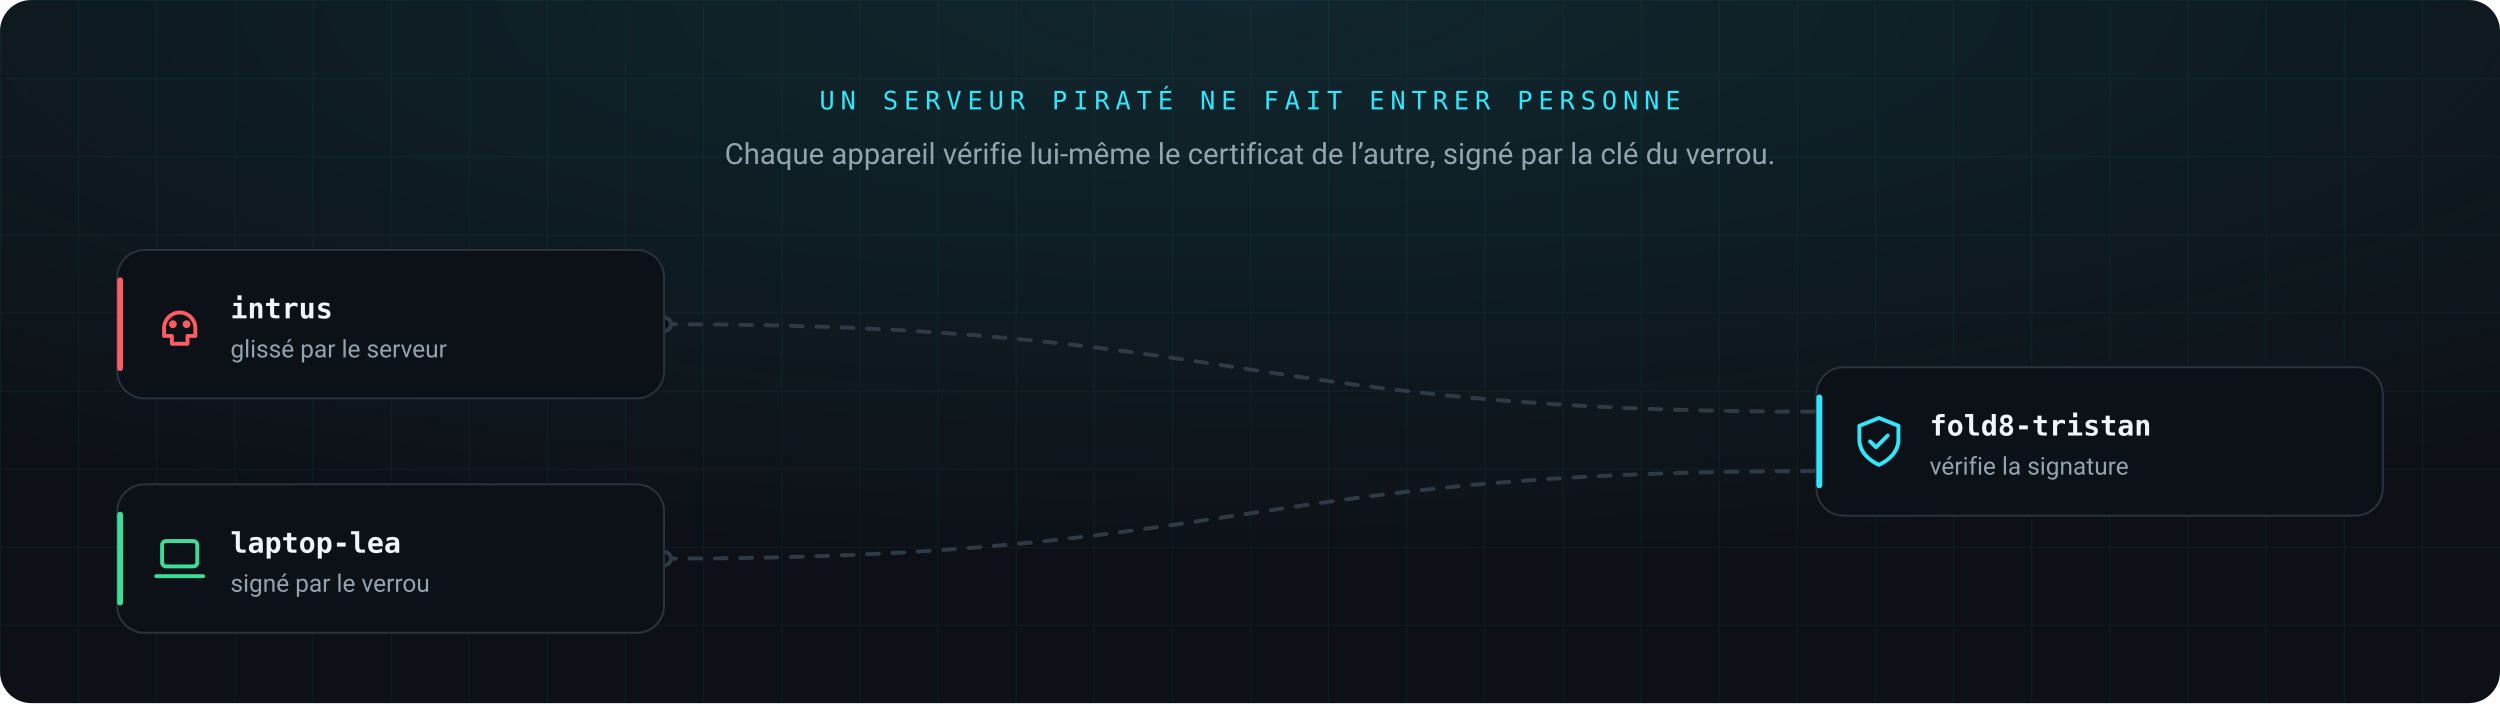
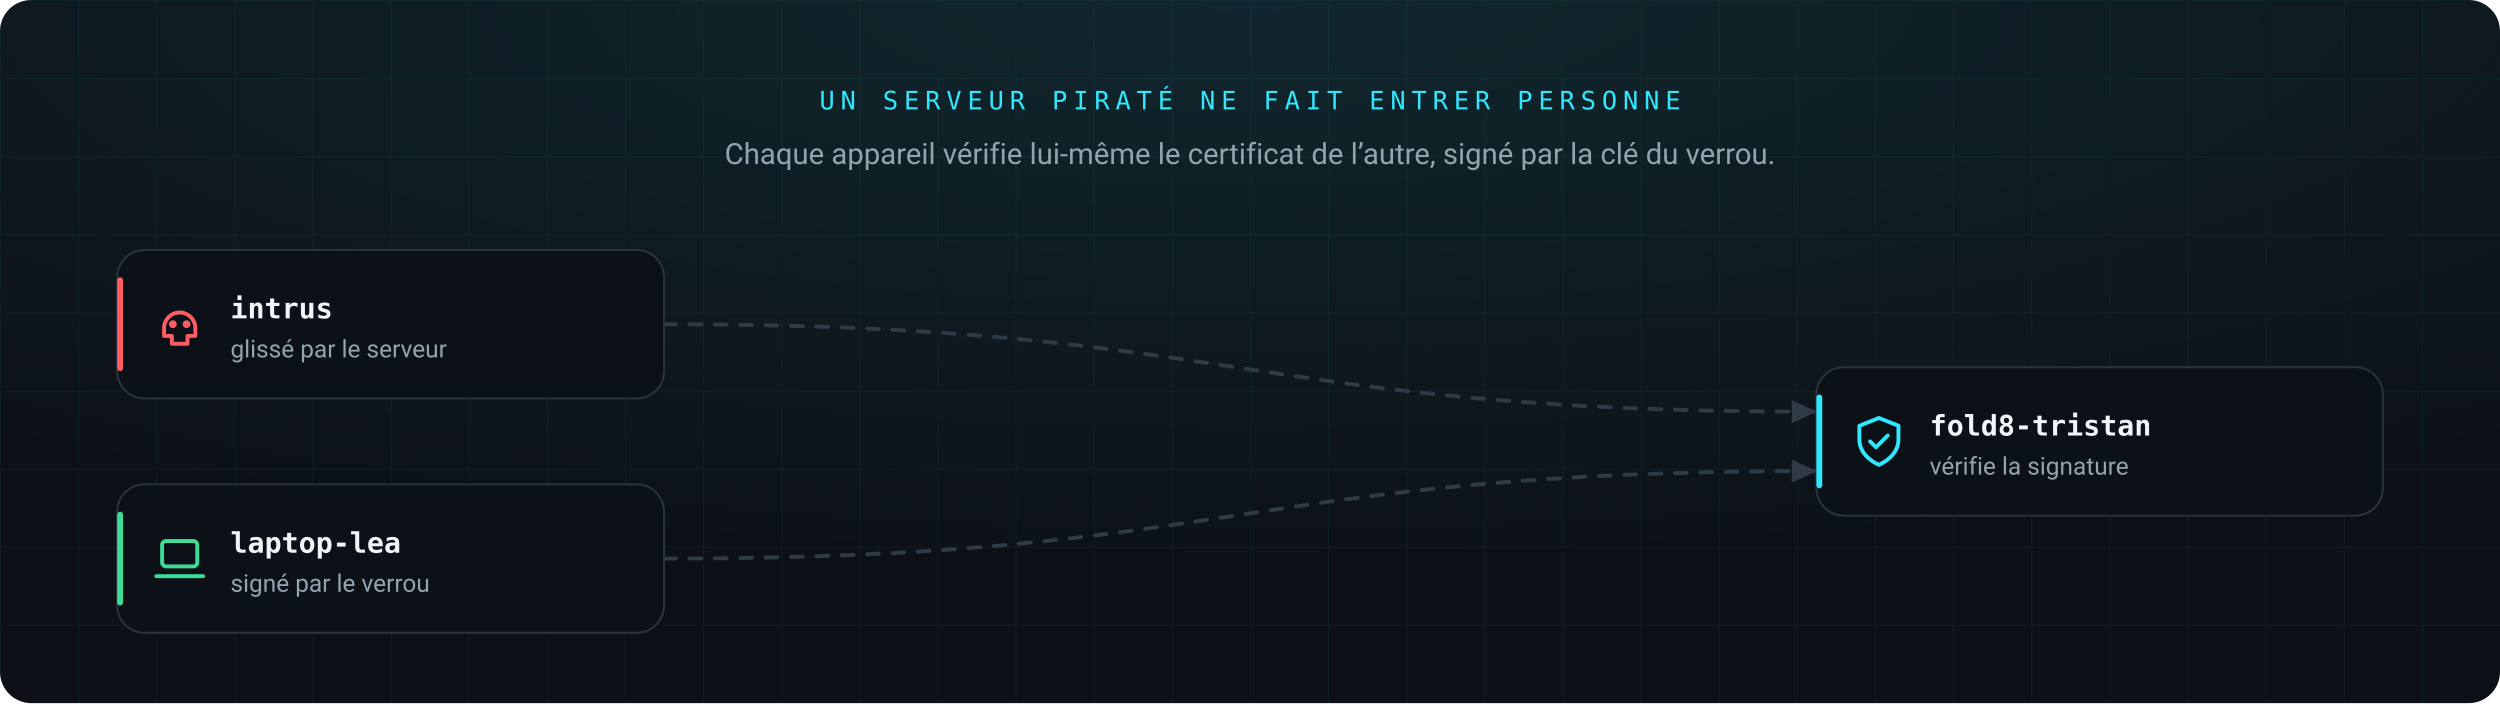
<svg xmlns="http://www.w3.org/2000/svg" viewBox="0 0 1280 360" width="1280" height="360" role="img" aria-label="Un serveur piraté glisse un intrus dans le réseau : le téléphone fold8-tristan vérifie le certificat, ne trouve pas de signature du verrou, et le refuse. L'ordinateur laptop-lea, signé par le verrou, est accepté.">
  <defs>
    <filter id="halo" x="-50%" y="-50%" width="200%" height="200%">
      <feGaussianBlur stdDeviation="6" result="b" />
      <feMerge>
        <feMergeNode in="b" />
        <feMergeNode in="SourceGraphic" />
      </feMerge>
    </filter>
    <filter id="doux" x="-50%" y="-50%" width="200%" height="200%">
      <feGaussianBlur stdDeviation="3" result="b" />
      <feMerge>
        <feMergeNode in="b" />
        <feMergeNode in="SourceGraphic" />
      </feMerge>
    </filter>
    <filter id="flou" x="-50%" y="-50%" width="200%" height="200%">
      <feGaussianBlur stdDeviation="8" />
    </filter>
    <pattern id="grille" width="40" height="40" patternUnits="userSpaceOnUse">
      <path d="M40 0H0V40" fill="none" stroke="#31E7FD" stroke-opacity="0.05" />
    </pattern>
    <radialGradient id="lueur" cx="50%" cy="0%" r="80%">
      <stop offset="0" stop-color="#31E7FD" stop-opacity="0.10" />
      <stop offset="1" stop-color="#31E7FD" stop-opacity="0" />
    </radialGradient>
    <marker id="pCYAN" viewBox="0 0 10 10" refX="9" refY="5" markerWidth="7" markerHeight="7" orient="auto-start-reverse">
      <path d="M0 0.8 L9.2 5 L0 9.2 Z" fill="#31E7FD" />
    </marker>
    <marker id="pBLEU" viewBox="0 0 10 10" refX="9" refY="5" markerWidth="7" markerHeight="7" orient="auto-start-reverse">
      <path d="M0 0.8 L9.2 5 L0 9.2 Z" fill="#01B9FD" />
    </marker>
    <marker id="pVERT" viewBox="0 0 10 10" refX="9" refY="5" markerWidth="7" markerHeight="7" orient="auto-start-reverse">
      <path d="M0 0.8 L9.2 5 L0 9.2 Z" fill="#3DDC97" />
    </marker>
    <marker id="pROUGE" viewBox="0 0 10 10" refX="9" refY="5" markerWidth="7" markerHeight="7" orient="auto-start-reverse">
      <path d="M0 0.8 L9.2 5 L0 9.2 Z" fill="#FF5C63" />
    </marker>
    <marker id="pFIL" viewBox="0 0 10 10" refX="9" refY="5" markerWidth="7" markerHeight="7" orient="auto-start-reverse">
      <path d="M0 0.8 L9.2 5 L0 9.2 Z" fill="#2F3A47" />
    </marker>
    <marker id="pDISCRET" viewBox="0 0 10 10" refX="9" refY="5" markerWidth="7" markerHeight="7" orient="auto-start-reverse">
      <path d="M0 0.8 L9.2 5 L0 9.2 Z" fill="#5C6A7A" />
    </marker>
  </defs>
  <rect width="1280" height="360" rx="16" fill="#0D1117" />
  <rect width="1280" height="360" rx="16" fill="url(#grille)" />
  <rect width="1280" height="360" rx="16" fill="url(#lueur)" />
  <text x="640" y="56" font-family="ui-monospace,SFMono-Regular,Menlo,Consolas,monospace" font-size="13" font-weight="400" fill="#31E7FD" text-anchor="middle" letter-spacing="3">UN SERVEUR PIRATÉ NE FAIT ENTRER PERSONNE</text>
  <text x="640" y="84" font-family="system-ui,-apple-system,Segoe UI,Roboto,Helvetica,Arial,sans-serif" font-size="15" font-weight="400" fill="#94A3B0" text-anchor="middle">Chaque appareil vérifie lui-même le certificat de l’autre, signé par la clé du verrou.</text>
  <g opacity="1">
-     <path d="M 340 166 C 635 166 635 210.8 930 210.8" fill="none" stroke="#2F3A47" stroke-width="2" stroke-linecap="round" stroke-dasharray="6 7">
+     <path d="M 340 166 C 635 166 635 210.8 930 210.8" fill="none" stroke="#2F3A47" stroke-width="2" stroke-linecap="round" stroke-dasharray="6 7" marker-end="url(#pFIL)">
      <animate attributeName="stroke-dashoffset" from="26" to="0" dur="1.2s" repeatCount="indefinite" />
    </path>
-     <circle cx="340" cy="166" r="3.5" fill="#0D1117" stroke="#2F3A47" stroke-width="2" />
  </g>
  <g opacity="1">
-     <path d="M 340 286 C 635 286 635 241.2 930 241.2" fill="none" stroke="#2F3A47" stroke-width="2" stroke-linecap="round" stroke-dasharray="6 7">
+     <path d="M 340 286 C 635 286 635 241.2 930 241.2" fill="none" stroke="#2F3A47" stroke-width="2" stroke-linecap="round" stroke-dasharray="6 7" marker-end="url(#pFIL)">
      <animate attributeName="stroke-dashoffset" from="26" to="0" dur="1.2s" repeatCount="indefinite" />
    </path>
-     <circle cx="340" cy="286" r="3.5" fill="#0D1117" stroke="#2F3A47" stroke-width="2" />
  </g>
  <g>
    <rect x="60" y="128" width="280" height="76" rx="14" fill="#0C1117" stroke="#2A333D" />
    <rect x="60" y="128" width="280" height="76" rx="14" fill="none" stroke="#FF5C63" stroke-width="1.6" opacity="0" filter="url(#halo)">
      <animate attributeName="opacity" dur="9s" repeatCount="indefinite" keyTimes="0;0.03;0.05;0.46;0.48;1" values="0;0;1;1;0;0" />
    </rect>
    <rect x="60" y="142" width="3" height="48" rx="1.5" fill="#FF5C63" />
    <g transform="translate(78,152)">
      <path d="M6 16 A8 8 0 1 1 22 16 V20 H18 V24 H10 V20 H6 Z" fill="none" stroke="#FF5C63" stroke-width="2" stroke-linejoin="round" />
      <circle cx="10.5" cy="14" r="2" fill="#FF5C63" />
      <circle cx="17.5" cy="14" r="2" fill="#FF5C63" />
    </g>
    <text x="118" y="163" font-family="ui-monospace,SFMono-Regular,Menlo,Consolas,monospace" font-size="14.5" font-weight="700" fill="#F1F5F9" text-anchor="start">intrus</text>
    <text x="118" y="183" font-family="system-ui,-apple-system,Segoe UI,Roboto,Helvetica,Arial,sans-serif" font-size="12.5" font-weight="400" fill="#94A3B0" text-anchor="start">glissé par le serveur</text>
  </g>
  <g>
    <rect x="60" y="248" width="280" height="76" rx="14" fill="#0C1117" stroke="#2A333D" />
    <rect x="60" y="248" width="280" height="76" rx="14" fill="none" stroke="#3DDC97" stroke-width="1.6" opacity="0" filter="url(#halo)">
      <animate attributeName="opacity" dur="9s" repeatCount="indefinite" keyTimes="0;0.48;0.5;0.93;0.95;1" values="0;0;1;1;0;0" />
    </rect>
    <rect x="60" y="262" width="3" height="48" rx="1.5" fill="#3DDC97" />
    <g transform="translate(78,272)">
      <rect x="5" y="5" width="18" height="13" rx="2" fill="none" stroke="#3DDC97" stroke-width="2" />
      <path d="M2 23 H26" stroke="#3DDC97" stroke-width="2" stroke-linecap="round" />
    </g>
    <text x="118" y="283" font-family="ui-monospace,SFMono-Regular,Menlo,Consolas,monospace" font-size="14.5" font-weight="700" fill="#F1F5F9" text-anchor="start">laptop-lea</text>
    <text x="118" y="303" font-family="system-ui,-apple-system,Segoe UI,Roboto,Helvetica,Arial,sans-serif" font-size="12.5" font-weight="400" fill="#94A3B0" text-anchor="start">signé par le verrou</text>
  </g>
  <g>
    <rect x="930" y="188" width="290" height="76" rx="14" fill="#0C1117" stroke="#2A333D" />
    <rect x="930" y="188" width="290" height="76" rx="14" fill="none" stroke="#31E7FD" stroke-width="1.6" opacity="0" filter="url(#halo)">
      <animate attributeName="opacity" dur="9s" repeatCount="indefinite" keyTimes="0;0.03;0.05;0.93;0.95;1" values="0;0;1;1;0;0" />
    </rect>
    <rect x="930" y="202" width="3" height="48" rx="1.5" fill="#31E7FD" />
    <g transform="translate(948,212)">
      <path d="M14 2 L24 6 V13 C24 19 19.5 23.5 14 26 C8.5 23.5 4 19 4 13 V6 Z" fill="none" stroke="#31E7FD" stroke-width="2" stroke-linejoin="round" />
      <path d="M9.5 14 L12.5 17 L18.5 11" fill="none" stroke="#31E7FD" stroke-width="2" stroke-linecap="round" stroke-linejoin="round" />
    </g>
    <text x="988" y="223" font-family="ui-monospace,SFMono-Regular,Menlo,Consolas,monospace" font-size="14.5" font-weight="700" fill="#F1F5F9" text-anchor="start">fold8-tristan</text>
    <text x="988" y="243" font-family="system-ui,-apple-system,Segoe UI,Roboto,Helvetica,Arial,sans-serif" font-size="12.5" font-weight="400" fill="#94A3B0" text-anchor="start">vérifie la signature</text>
  </g>
  <g opacity="0">
    <animate attributeName="opacity" dur="9s" repeatCount="indefinite" keyTimes="0;0.045;0.06;0.3;0.315;1" values="0;0;1;1;0;0" />
    <g filter="url(#halo)">
      <circle r="10" fill="#FF5C63" opacity="0.22" />
      <circle r="5" fill="#FF5C63" />
      <animateMotion dur="9s" repeatCount="indefinite" path="M 340 166 C 635 166 635 210.8 930 210.8" calcMode="linear" keyTimes="0;0.06;0.3;1" keyPoints="0;0;0.97;0.97" />
    </g>
  </g>
  <g opacity="0">
    <animate attributeName="opacity" dur="9s" repeatCount="indefinite" keyTimes="0;0.28;0.3;0.46;0.48;1" values="0;0;1;1;0;0" />
    <g transform="translate(892.8,199.6) scale(0.8)">
      <circle cx="14" cy="14" r="11" fill="none" stroke="#FF5C63" stroke-width="2" />
      <path d="M10 10 L18 18 M18 10 L10 18" stroke="#FF5C63" stroke-width="2" stroke-linecap="round" />
    </g>
-     <rect x="483.225" y="138.4" width="303.55" height="32" rx="9" fill="#1A0D10" stroke="#FF5C63" stroke-opacity="0.6" />
-     <text x="635" y="159.08" font-family="ui-monospace,SFMono-Regular,Menlo,Consolas,monospace" font-size="13" font-weight="400" fill="#FF5C63" text-anchor="middle">refusé · pas de signature du verrou</text>
+     <rect x="923.225" y="282" width="303.55" height="32" rx="9" fill="#1A0D10" stroke="#FF5C63" stroke-opacity="0.6" />
+     <text x="1075" y="302.68" font-family="ui-monospace,SFMono-Regular,Menlo,Consolas,monospace" font-size="13" font-weight="400" fill="#FF5C63" text-anchor="middle">refusé · pas de signature du verrou</text>
  </g>
  <g opacity="0">
    <animate attributeName="opacity" dur="9s" repeatCount="indefinite" keyTimes="0;0.485;0.5;0.74;0.755;1" values="0;0;1;1;0;0" />
    <g filter="url(#halo)">
      <circle r="10" fill="#3DDC97" opacity="0.22" />
      <circle r="5" fill="#3DDC97" />
      <animateMotion dur="9s" repeatCount="indefinite" path="M 340 286 C 635 286 635 241.2 930 241.2" calcMode="linear" keyTimes="0;0.5;0.74;1" keyPoints="0;0;1;1" />
    </g>
  </g>
  <g opacity="0">
    <animate attributeName="opacity" dur="9s" repeatCount="indefinite" keyTimes="0;0.72;0.74;0.93;0.95;1" values="0;0;1;1;0;0" />
    <rect x="930" y="188" width="290" height="76" rx="14" fill="none" stroke="#3DDC97" stroke-width="1.6" filter="url(#halo)" />
-     <rect x="507.015" y="283.6" width="255.97" height="32" rx="9" fill="#0B1A14" stroke="#3DDC97" stroke-opacity="0.6" />
-     <text x="635" y="304.28" font-family="ui-monospace,SFMono-Regular,Menlo,Consolas,monospace" font-size="13" font-weight="400" fill="#3DDC97" text-anchor="middle">accepté · signé par le verrou</text>
+     <rect x="947.015" y="282" width="255.97" height="32" rx="9" fill="#0B1A14" stroke="#3DDC97" stroke-opacity="0.6" />
+     <text x="1075" y="302.68" font-family="ui-monospace,SFMono-Regular,Menlo,Consolas,monospace" font-size="13" font-weight="400" fill="#3DDC97" text-anchor="middle">accepté · signé par le verrou</text>
  </g>
</svg>
